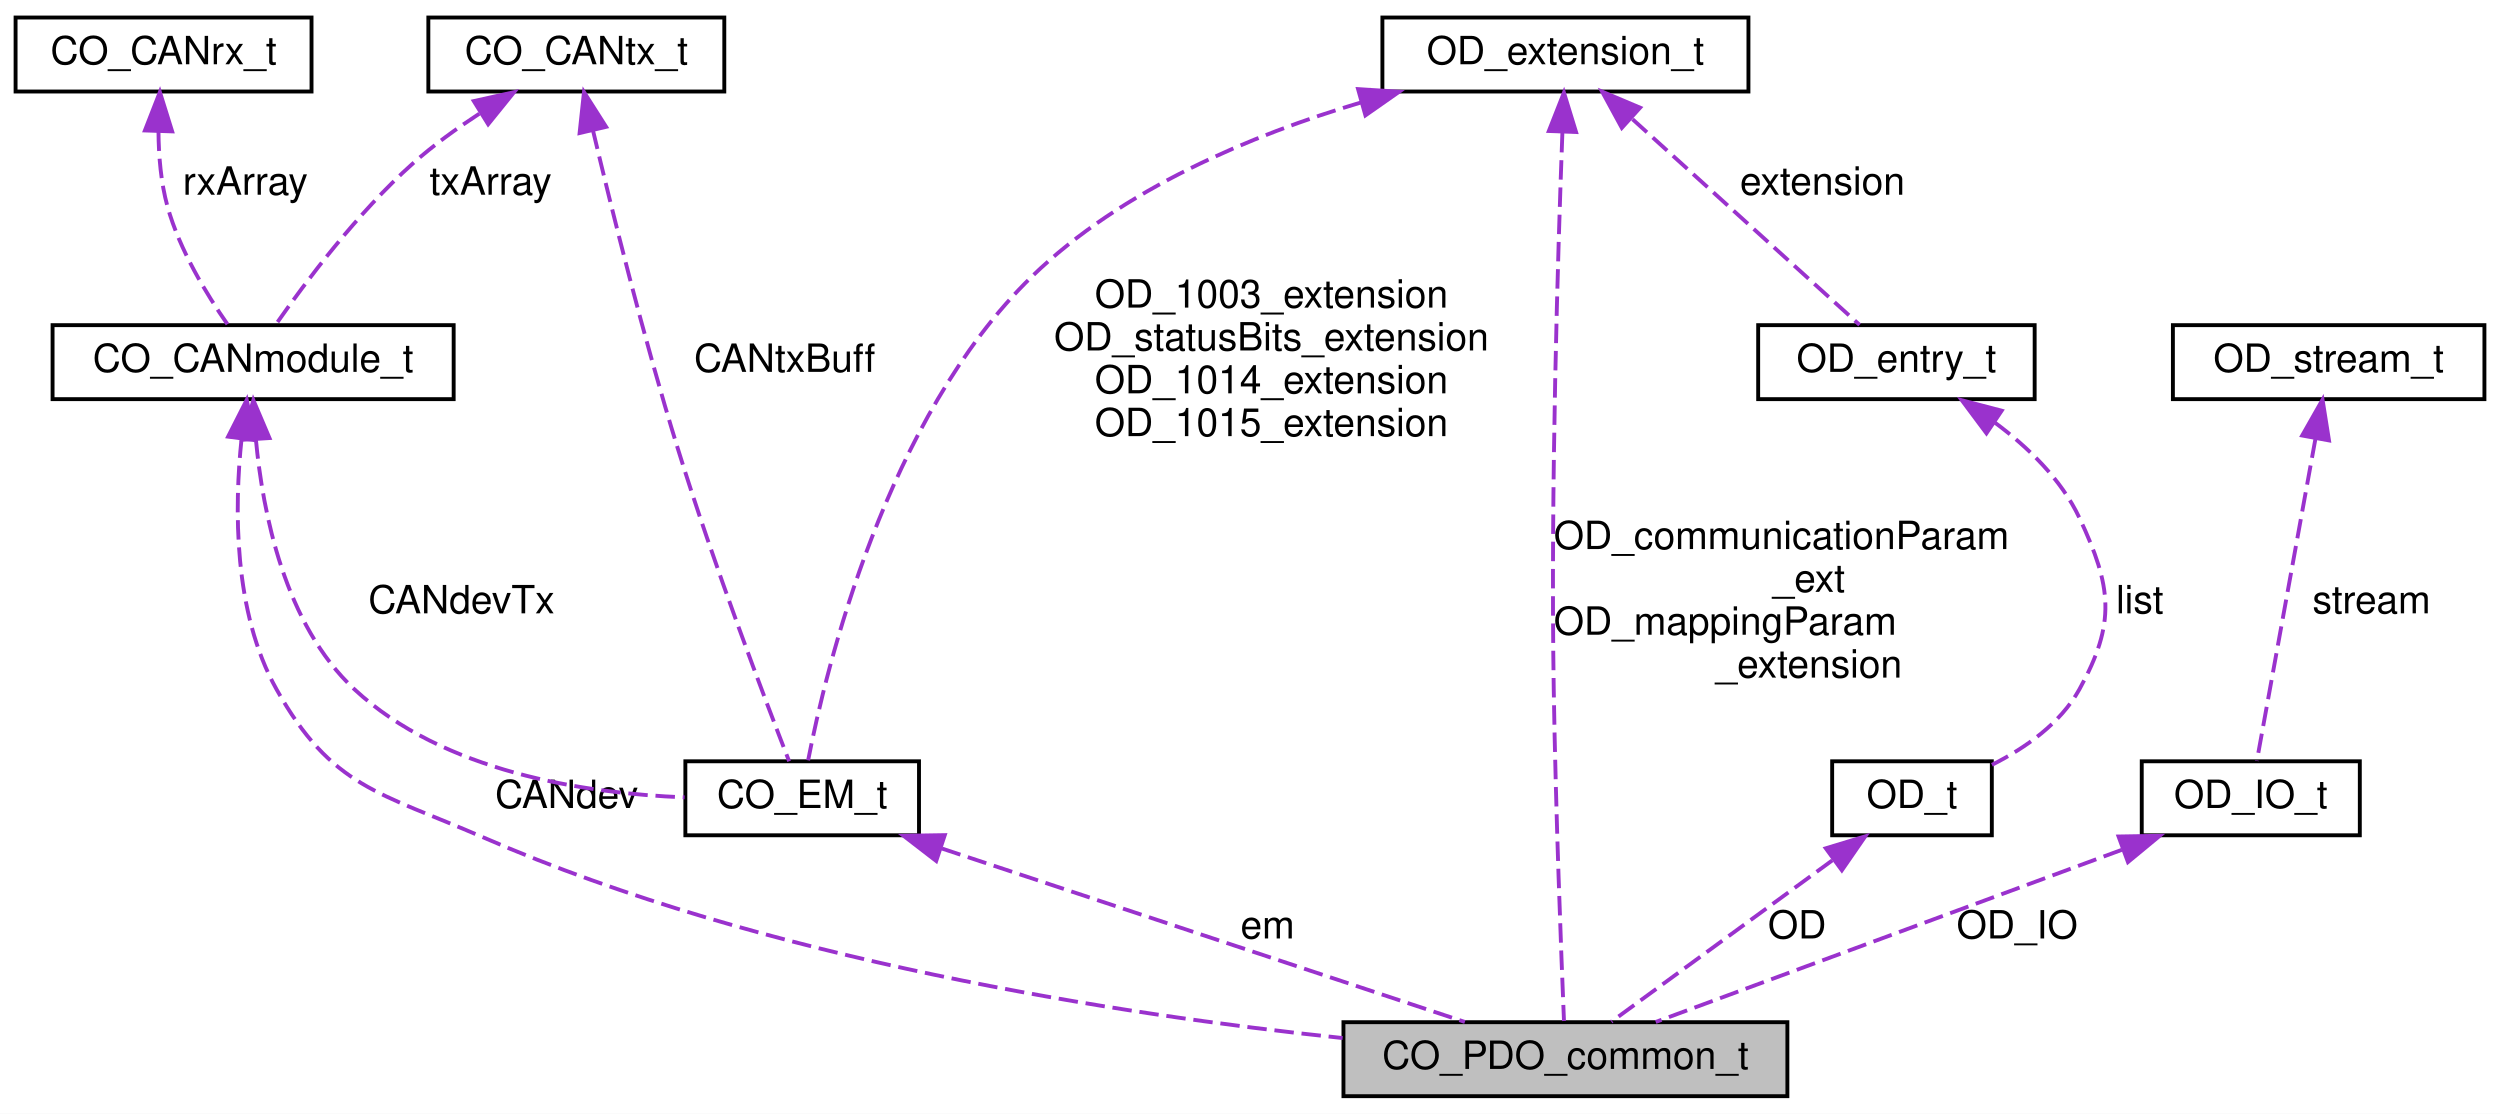
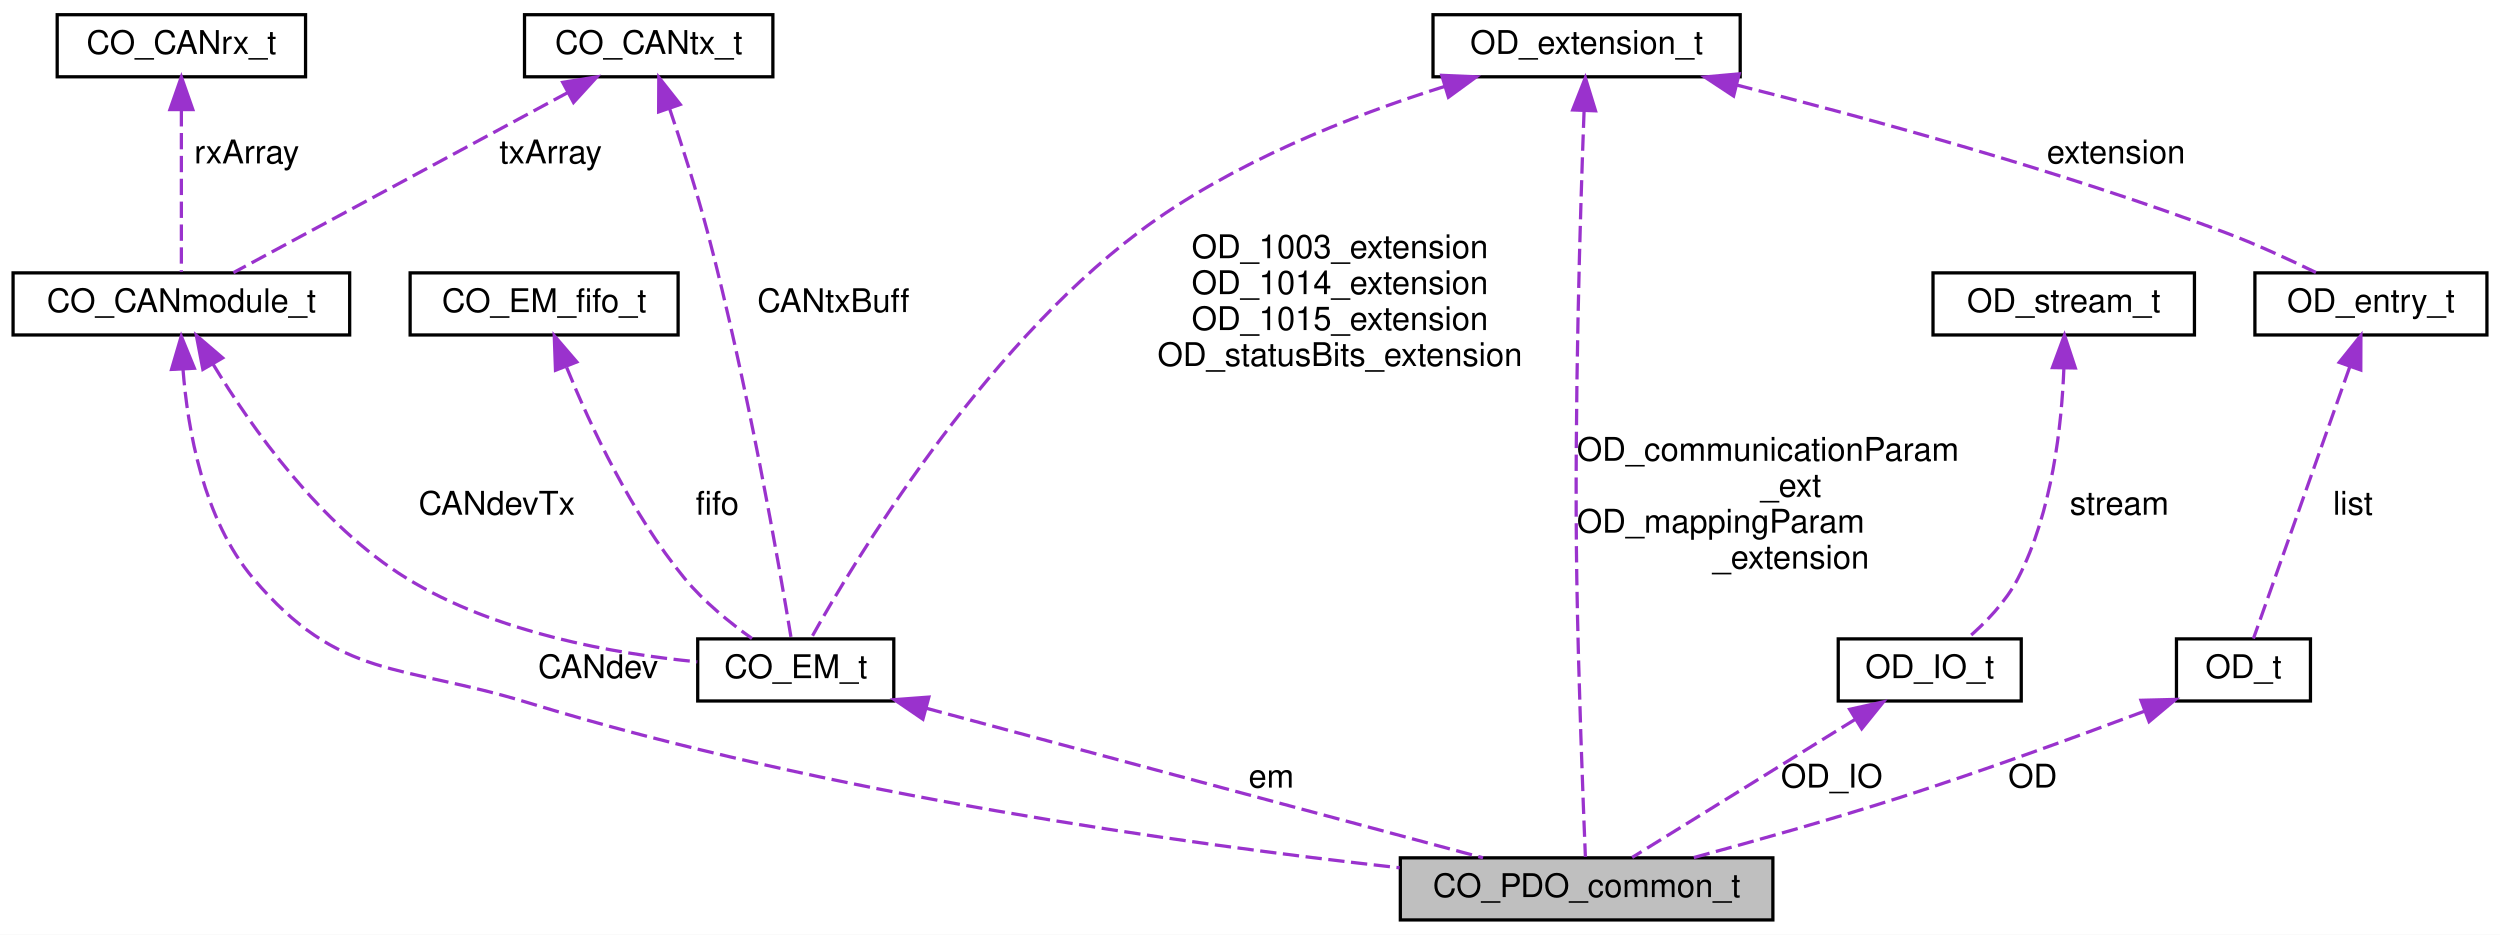
- <svg xmlns="http://www.w3.org/2000/svg" xmlns:xlink="http://www.w3.org/1999/xlink" width="642pt" height="286pt" viewBox="0.00 0.00 642.00 286.00">
+ <svg xmlns="http://www.w3.org/2000/svg" xmlns:xlink="http://www.w3.org/1999/xlink" width="765pt" height="286pt" viewBox="0.00 0.00 765.00 286.00">
  <g id="graph0" class="graph" transform="scale(1 1) rotate(0) translate(4 282)">
-     <polygon fill="white" stroke="transparent" points="-4,4 -4,-282 638,-282 638,4 -4,4" />
+     <polygon fill="white" stroke="transparent" points="-4,4 -4,-282 761,-282 761,4 -4,4" />
    <g id="node1" class="node">
      <g id="a_node1">
        <a xlink:title="PDO object, common properties.">
-           <polygon fill="#bfbfbf" stroke="black" points="341,-0.5 341,-19.5 455,-19.5 455,-0.5 341,-0.5" />
-           <text text-anchor="middle" x="398" y="-7.5" font-family="Helvetica,sans-Serif" font-size="10.00">CO_PDO_common_t</text>
+           <polygon fill="#bfbfbf" stroke="black" points="424.5,-0.5 424.5,-19.5 538.5,-19.5 538.5,-0.5 424.5,-0.5" />
+           <text text-anchor="middle" x="481.5" y="-7.5" font-family="Helvetica,sans-Serif" font-size="10.00">CO_PDO_common_t</text>
        </a>
      </g>
    </g>
    <g id="node2" class="node">
      <g id="a_node2">
        <a xlink:href="structCO__EM__t.html" target="_top" xlink:title="Emergency object.">
-           <polygon fill="white" stroke="black" points="172,-67.5 172,-86.5 232,-86.5 232,-67.5 172,-67.5" />
-           <text text-anchor="middle" x="202" y="-74.5" font-family="Helvetica,sans-Serif" font-size="10.00">CO_EM_t</text>
+           <polygon fill="white" stroke="black" points="209.5,-67.5 209.5,-86.5 269.5,-86.5 269.5,-67.5 209.5,-67.5" />
+           <text text-anchor="middle" x="239.5" y="-74.5" font-family="Helvetica,sans-Serif" font-size="10.00">CO_EM_t</text>
        </a>
      </g>
    </g>
    <g id="edge1" class="edge">
-       <path fill="none" stroke="#9a32cd" stroke-dasharray="5,2" d="M237.88,-64.1C276.74,-51.21 337.77,-30.97 372.18,-19.56" />
-       <polygon fill="#9a32cd" stroke="#9a32cd" points="236.42,-60.9 228.03,-67.37 238.62,-67.54 236.42,-60.9" />
-       <text text-anchor="middle" x="321.5" y="-41" font-family="Helvetica,sans-Serif" font-size="10.00"> em</text>
+       <path fill="none" stroke="#9a32cd" stroke-dasharray="5,2" d="M279.34,-65.3C327.06,-52.48 406.03,-31.27 449.81,-19.51" />
+       <polygon fill="#9a32cd" stroke="#9a32cd" points="278.41,-61.92 269.66,-67.9 280.23,-68.69 278.41,-61.92" />
+       <text text-anchor="middle" x="385" y="-41" font-family="Helvetica,sans-Serif" font-size="10.00"> em</text>
    </g>
    <g id="node3" class="node">
      <g id="a_node3">
-         <a xlink:href="structCO__CANtx__t.html" target="_top" xlink:title="Configuration object for CAN transmit message for specific CANopenNode Object.">
-           <polygon fill="white" stroke="black" points="106,-258.5 106,-277.5 182,-277.5 182,-258.5 106,-258.5" />
-           <text text-anchor="middle" x="144" y="-265.5" font-family="Helvetica,sans-Serif" font-size="10.00">CO_CANtx_t</text>
+         <a xlink:href="structCO__EM__fifo__t.html" target="_top" xlink:title="Fifo buffer for emergency producer and error history.">
+           <polygon fill="white" stroke="black" points="121.5,-179.5 121.5,-198.5 203.5,-198.5 203.5,-179.5 121.5,-179.5" />
+           <text text-anchor="middle" x="162.5" y="-186.5" font-family="Helvetica,sans-Serif" font-size="10.00">CO_EM_fifo_t</text>
        </a>
      </g>
    </g>
    <g id="edge2" class="edge">
-       <path fill="none" stroke="#9a32cd" stroke-dasharray="5,2" d="M148.25,-248.62C153.03,-228.46 161.28,-195.2 170,-167 179.26,-137.04 192.52,-102.24 198.65,-86.5" />
-       <polygon fill="#9a32cd" stroke="#9a32cd" points="144.84,-247.83 145.97,-258.36 151.65,-249.43 144.84,-247.83" />
-       <text text-anchor="middle" x="197.5" y="-186.5" font-family="Helvetica,sans-Serif" font-size="10.00"> CANtxBuff</text>
+       <path fill="none" stroke="#9a32cd" stroke-dasharray="5,2" d="M169.39,-169.58C176.61,-151.83 189.18,-124.82 205.5,-105 211.35,-97.9 219.34,-91.44 226.11,-86.61" />
+       <polygon fill="#9a32cd" stroke="#9a32cd" points="165.98,-168.7 165.6,-179.29 172.5,-171.25 165.98,-168.7" />
+       <text text-anchor="middle" x="215.5" y="-124.5" font-family="Helvetica,sans-Serif" font-size="10.00"> fifo</text>
    </g>
    <g id="node4" class="node">
      <g id="a_node4">
-         <a xlink:href="structCO__CANmodule__t.html" target="_top" xlink:title="Complete CAN module object.">
-           <polygon fill="white" stroke="black" points="9.5,-179.5 9.5,-198.5 112.5,-198.5 112.5,-179.5 9.5,-179.5" />
-           <text text-anchor="middle" x="61" y="-186.5" font-family="Helvetica,sans-Serif" font-size="10.00">CO_CANmodule_t</text>
+         <a xlink:href="structCO__CANtx__t.html" target="_top" xlink:title="Configuration object for CAN transmit message for specific CANopenNode Object.">
+           <polygon fill="white" stroke="black" points="156.5,-258.5 156.5,-277.5 232.5,-277.5 232.5,-258.5 156.5,-258.5" />
+           <text text-anchor="middle" x="194.5" y="-265.5" font-family="Helvetica,sans-Serif" font-size="10.00">CO_CANtx_t</text>
        </a>
      </g>
    </g>
-     <g id="edge4" class="edge">
-       <path fill="none" stroke="#9a32cd" stroke-dasharray="5,2" d="M119.1,-252.81C113.23,-248.99 107.18,-244.62 102,-240 87.75,-227.31 74.35,-209.42 66.95,-198.84" />
-       <polygon fill="#9a32cd" stroke="#9a32cd" points="117.67,-256.04 128.02,-258.33 121.36,-250.09 117.67,-256.04" />
-       <text text-anchor="middle" x="122" y="-232" font-family="Helvetica,sans-Serif" font-size="10.00"> txArray</text>
-     </g>
-     <g id="edge9" class="edge">
-       <path fill="none" stroke="#9a32cd" stroke-dasharray="5,2" d="M58.04,-169.39C56.17,-151.67 55.89,-124.84 67,-105 81.16,-79.71 93.42,-78.56 120,-67 192.34,-35.52 283.05,-21.51 340.78,-15.43" />
-       <polygon fill="#9a32cd" stroke="#9a32cd" points="54.57,-169.87 59.36,-179.32 61.51,-168.95 54.57,-169.87" />
-       <text text-anchor="middle" x="141.5" y="-74.5" font-family="Helvetica,sans-Serif" font-size="10.00"> CANdev</text>
-     </g>
    <g id="edge3" class="edge">
-       <path fill="none" stroke="#9a32cd" stroke-dasharray="5,2" d="M61.71,-169.18C63.47,-150.26 69.15,-121.59 87,-105 109.83,-83.78 146.09,-78.24 171.79,-77.24" />
-       <polygon fill="#9a32cd" stroke="#9a32cd" points="58.21,-169.06 61.06,-179.26 65.2,-169.51 58.21,-169.06" />
-       <text text-anchor="middle" x="114.5" y="-124.5" font-family="Helvetica,sans-Serif" font-size="10.00"> CANdevTx</text>
+       <path fill="none" stroke="#9a32cd" stroke-dasharray="5,2" d="M200.9,-248.73C204.58,-237.85 209.13,-223.73 212.5,-211 224.74,-164.76 234.55,-108.23 238.08,-86.8" />
+       <polygon fill="#9a32cd" stroke="#9a32cd" points="197.54,-247.76 197.59,-258.35 204.16,-250.04 197.54,-247.76" />
+       <text text-anchor="middle" x="251" y="-186.5" font-family="Helvetica,sans-Serif" font-size="10.00"> CANtxBuff</text>
    </g>
    <g id="node5" class="node">
      <g id="a_node5">
-         <a xlink:href="structCO__CANrx__t.html" target="_top" xlink:title="Configuration object for CAN received message for specific CANopenNode Object.">
-           <polygon fill="white" stroke="black" points="0,-258.5 0,-277.5 76,-277.5 76,-258.5 0,-258.5" />
-           <text text-anchor="middle" x="38" y="-265.5" font-family="Helvetica,sans-Serif" font-size="10.00">CO_CANrx_t</text>
+         <a xlink:href="structCO__CANmodule__t.html" target="_top" xlink:title="Complete CAN module object.">
+           <polygon fill="white" stroke="black" points="0,-179.5 0,-198.5 103,-198.5 103,-179.5 0,-179.5" />
+           <text text-anchor="middle" x="51.5" y="-186.5" font-family="Helvetica,sans-Serif" font-size="10.00">CO_CANmodule_t</text>
        </a>
      </g>
    </g>
    <g id="edge5" class="edge">
-       <path fill="none" stroke="#9a32cd" stroke-dasharray="5,2" d="M36.7,-248.23C36.74,-242.01 37.31,-235.12 39,-229 42.11,-217.76 49.13,-206.3 54.41,-198.74" />
-       <polygon fill="#9a32cd" stroke="#9a32cd" points="33.21,-248.5 37.06,-258.37 40.21,-248.26 33.21,-248.5" />
-       <text text-anchor="middle" x="59" y="-232" font-family="Helvetica,sans-Serif" font-size="10.00"> rxArray</text>
+       <path fill="none" stroke="#9a32cd" stroke-dasharray="5,2" d="M169.83,-253.72C140.46,-237.9 92.27,-211.95 67.42,-198.57" />
+       <polygon fill="#9a32cd" stroke="#9a32cd" points="168.19,-256.81 178.65,-258.47 171.5,-250.64 168.19,-256.81" />
+       <text text-anchor="middle" x="164.5" y="-232" font-family="Helvetica,sans-Serif" font-size="10.00"> txArray</text>
+     </g>
+     <g id="edge10" class="edge">
+       <path fill="none" stroke="#9a32cd" stroke-dasharray="5,2" d="M51.99,-169.07C53.41,-150.73 58.18,-123.09 73.5,-105 99.98,-73.73 118.33,-79.03 157.5,-67 248.63,-39.01 358.74,-23.71 424.29,-16.45" />
+       <polygon fill="#9a32cd" stroke="#9a32cd" points="48.49,-168.96 51.47,-179.13 55.48,-169.32 48.49,-168.96" />
+       <text text-anchor="middle" x="179" y="-74.5" font-family="Helvetica,sans-Serif" font-size="10.00"> CANdev</text>
+     </g>
+     <g id="edge4" class="edge">
+       <path fill="none" stroke="#9a32cd" stroke-dasharray="5,2" d="M61.24,-170.49C72.83,-151.35 93.98,-121.27 120.5,-105 147.68,-88.33 184.03,-81.93 209.37,-79.48" />
+       <polygon fill="#9a32cd" stroke="#9a32cd" points="58.08,-168.96 56.08,-179.36 64.13,-172.48 58.08,-168.96" />
+       <text text-anchor="middle" x="148" y="-124.5" font-family="Helvetica,sans-Serif" font-size="10.00"> CANdevTx</text>
    </g>
    <g id="node6" class="node">
      <g id="a_node6">
+         <a xlink:href="structCO__CANrx__t.html" target="_top" xlink:title="Configuration object for CAN received message for specific CANopenNode Object.">
+           <polygon fill="white" stroke="black" points="13.5,-258.5 13.5,-277.5 89.5,-277.5 89.5,-258.5 13.5,-258.5" />
+           <text text-anchor="middle" x="51.5" y="-265.5" font-family="Helvetica,sans-Serif" font-size="10.00">CO_CANrx_t</text>
+         </a>
+       </g>
+     </g>
+     <g id="edge6" class="edge">
+       <path fill="none" stroke="#9a32cd" stroke-dasharray="5,2" d="M51.5,-248.31C51.5,-232.59 51.5,-210.81 51.5,-198.81" />
+       <polygon fill="#9a32cd" stroke="#9a32cd" points="48,-248.47 51.5,-258.47 55,-248.47 48,-248.47" />
+       <text text-anchor="middle" x="71.5" y="-232" font-family="Helvetica,sans-Serif" font-size="10.00"> rxArray</text>
+     </g>
+     <g id="node7" class="node">
+       <g id="a_node7">
        <a xlink:href="structOD__extension__t.html" target="_top" xlink:title="Extension of OD object, which can optionally be specified by application in initialization phase with...">
-           <polygon fill="white" stroke="black" points="351,-258.5 351,-277.5 445,-277.5 445,-258.5 351,-258.5" />
-           <text text-anchor="middle" x="398" y="-265.5" font-family="Helvetica,sans-Serif" font-size="10.00">OD_extension_t</text>
+           <polygon fill="white" stroke="black" points="434.5,-258.5 434.5,-277.5 528.5,-277.5 528.5,-258.5 434.5,-258.5" />
+           <text text-anchor="middle" x="481.5" y="-265.5" font-family="Helvetica,sans-Serif" font-size="10.00">OD_extension_t</text>
+         </a>
+       </g>
+     </g>
+     <g id="edge14" class="edge">
+       <path fill="none" stroke="#9a32cd" stroke-dasharray="5,2" d="M480.72,-247.86C479.58,-217.55 477.68,-156.65 478.5,-105 479,-73.65 480.44,-36.45 481.13,-19.81" />
+       <polygon fill="#9a32cd" stroke="#9a32cd" points="477.24,-248.36 481.12,-258.22 484.23,-248.09 477.24,-248.36" />
+       <text text-anchor="start" x="478.5" y="-141" font-family="Helvetica,sans-Serif" font-size="10.00"> OD_communicationParam</text>
+       <text text-anchor="middle" x="544" y="-130" font-family="Helvetica,sans-Serif" font-size="10.00">_ext</text>
+       <text text-anchor="start" x="478.5" y="-119" font-family="Helvetica,sans-Serif" font-size="10.00">OD_mappingParam</text>
+       <text text-anchor="middle" x="544" y="-108" font-family="Helvetica,sans-Serif" font-size="10.00">_extension</text>
+     </g>
+     <g id="edge7" class="edge">
+       <path fill="none" stroke="#9a32cd" stroke-dasharray="5,2" d="M438.08,-255.56C409.57,-246.6 372.5,-232.08 344.5,-211 295.85,-174.38 257.22,-110.02 244.22,-86.73" />
+       <polygon fill="#9a32cd" stroke="#9a32cd" points="437.19,-258.95 447.78,-258.5 439.22,-252.25 437.19,-258.95" />
+       <text text-anchor="middle" x="406" y="-203" font-family="Helvetica,sans-Serif" font-size="10.00"> OD_1003_extension</text>
+       <text text-anchor="middle" x="406" y="-192" font-family="Helvetica,sans-Serif" font-size="10.00">OD_1014_extension</text>
+       <text text-anchor="middle" x="406" y="-181" font-family="Helvetica,sans-Serif" font-size="10.00">OD_1015_extension</text>
+       <text text-anchor="middle" x="406" y="-170" font-family="Helvetica,sans-Serif" font-size="10.00">OD_statusBits_extension</text>
+     </g>
+     <g id="node11" class="node">
+       <g id="a_node11">
+         <a xlink:href="structOD__entry__t.html" target="_top" xlink:title="Object Dictionary entry for one OD object.">
+           <polygon fill="white" stroke="black" points="686,-179.5 686,-198.5 757,-198.5 757,-179.5 686,-179.5" />
+           <text text-anchor="middle" x="721.5" y="-186.5" font-family="Helvetica,sans-Serif" font-size="10.00">OD_entry_t</text>
        </a>
      </g>
    </g>
    <g id="edge13" class="edge">
-       <path fill="none" stroke="#9a32cd" stroke-dasharray="5,2" d="M397.22,-247.86C396.08,-217.55 394.18,-156.65 395,-105 395.5,-73.65 396.94,-36.45 397.63,-19.81" />
-       <polygon fill="#9a32cd" stroke="#9a32cd" points="393.74,-248.36 397.62,-258.22 400.73,-248.09 393.74,-248.36" />
-       <text text-anchor="start" x="395" y="-141" font-family="Helvetica,sans-Serif" font-size="10.00"> OD_communicationParam</text>
-       <text text-anchor="middle" x="460.5" y="-130" font-family="Helvetica,sans-Serif" font-size="10.00">_ext</text>
-       <text text-anchor="start" x="395" y="-119" font-family="Helvetica,sans-Serif" font-size="10.00">OD_mappingParam</text>
-       <text text-anchor="middle" x="460.5" y="-108" font-family="Helvetica,sans-Serif" font-size="10.00">_extension</text>
-     </g>
-     <g id="edge6" class="edge">
-       <path fill="none" stroke="#9a32cd" stroke-dasharray="5,2" d="M345.65,-255.73C317.61,-247.4 284.17,-233.5 261,-211 223.49,-174.58 208.06,-110.1 203.53,-86.75" />
-       <polygon fill="#9a32cd" stroke="#9a32cd" points="344.75,-259.11 355.32,-258.45 346.64,-252.37 344.75,-259.11" />
-       <text text-anchor="middle" x="322.5" y="-203" font-family="Helvetica,sans-Serif" font-size="10.00"> OD_1003_extension</text>
-       <text text-anchor="middle" x="322.5" y="-192" font-family="Helvetica,sans-Serif" font-size="10.00">OD_statusBits_extension</text>
-       <text text-anchor="middle" x="322.5" y="-181" font-family="Helvetica,sans-Serif" font-size="10.00">OD_1014_extension</text>
-       <text text-anchor="middle" x="322.5" y="-170" font-family="Helvetica,sans-Serif" font-size="10.00">OD_1015_extension</text>
-     </g>
-     <g id="node10" class="node">
-       <g id="a_node10">
-         <a xlink:href="structOD__entry__t.html" target="_top" xlink:title="Object Dictionary entry for one OD object.">
-           <polygon fill="white" stroke="black" points="447.5,-179.5 447.5,-198.5 518.5,-198.5 518.5,-179.5 447.5,-179.5" />
-           <text text-anchor="middle" x="483" y="-186.5" font-family="Helvetica,sans-Serif" font-size="10.00">OD_entry_t</text>
-         </a>
-       </g>
-     </g>
-     <g id="edge12" class="edge">
-       <path fill="none" stroke="#9a32cd" stroke-dasharray="5,2" d="M415.23,-251.39C432.82,-235.46 459.47,-211.32 473.54,-198.57" />
-       <polygon fill="#9a32cd" stroke="#9a32cd" points="412.48,-249.16 407.42,-258.47 417.18,-254.35 412.48,-249.16" />
-       <text text-anchor="middle" x="464" y="-232" font-family="Helvetica,sans-Serif" font-size="10.00"> extension</text>
-     </g>
-     <g id="node7" class="node">
-       <g id="a_node7">
-         <a xlink:href="structOD__IO__t.html" target="_top" xlink:title="Structure for input / output on the OD variable.">
-           <polygon fill="white" stroke="black" points="546,-67.5 546,-86.5 602,-86.5 602,-67.5 546,-67.5" />
-           <text text-anchor="middle" x="574" y="-74.5" font-family="Helvetica,sans-Serif" font-size="10.00">OD_IO_t</text>
-         </a>
-       </g>
-     </g>
-     <g id="edge7" class="edge">
-       <path fill="none" stroke="#9a32cd" stroke-dasharray="5,2" d="M540.89,-63.77C505.96,-50.87 451.82,-30.88 421.19,-19.56" />
-       <polygon fill="#9a32cd" stroke="#9a32cd" points="540.04,-67.19 550.63,-67.37 542.46,-60.62 540.04,-67.19" />
-       <text text-anchor="middle" x="514" y="-41" font-family="Helvetica,sans-Serif" font-size="10.00"> OD_IO</text>
+       <path fill="none" stroke="#9a32cd" stroke-dasharray="5,2" d="M527.35,-256C567.29,-245.92 626.47,-229.72 676.5,-211 686.03,-207.43 696.33,-202.69 704.67,-198.62" />
+       <polygon fill="#9a32cd" stroke="#9a32cd" points="526.48,-252.61 517.63,-258.44 528.18,-259.4 526.48,-252.61" />
+       <text text-anchor="middle" x="643.5" y="-232" font-family="Helvetica,sans-Serif" font-size="10.00"> extension</text>
    </g>
    <g id="node8" class="node">
      <g id="a_node8">
-         <a xlink:href="structOD__stream__t.html" target="_top" xlink:title="IO stream structure, used for read/write access to OD variable, part of OD_IO_t.">
-           <polygon fill="white" stroke="black" points="554,-179.5 554,-198.5 634,-198.5 634,-179.5 554,-179.5" />
-           <text text-anchor="middle" x="594" y="-186.5" font-family="Helvetica,sans-Serif" font-size="10.00">OD_stream_t</text>
+         <a xlink:href="structOD__IO__t.html" target="_top" xlink:title="Structure for input / output on the OD variable.">
+           <polygon fill="white" stroke="black" points="558.5,-67.5 558.5,-86.5 614.5,-86.5 614.5,-67.5 558.5,-67.5" />
+           <text text-anchor="middle" x="586.5" y="-74.5" font-family="Helvetica,sans-Serif" font-size="10.00">OD_IO_t</text>
        </a>
      </g>
    </g>
    <g id="edge8" class="edge">
-       <path fill="none" stroke="#9a32cd" stroke-dasharray="5,2" d="M590.61,-169.35C586.23,-145.25 578.78,-104.31 575.56,-86.59" />
-       <polygon fill="#9a32cd" stroke="#9a32cd" points="587.2,-170.16 592.43,-179.37 594.09,-168.9 587.2,-170.16" />
-       <text text-anchor="middle" x="605" y="-124.5" font-family="Helvetica,sans-Serif" font-size="10.00"> stream</text>
+       <path fill="none" stroke="#9a32cd" stroke-dasharray="5,2" d="M563.79,-61.94C543,-49.07 512.88,-30.43 495.44,-19.63" />
+       <polygon fill="#9a32cd" stroke="#9a32cd" points="561.99,-64.95 572.34,-67.23 565.68,-58.99 561.99,-64.95" />
+       <text text-anchor="middle" x="556.5" y="-41" font-family="Helvetica,sans-Serif" font-size="10.00"> OD_IO</text>
    </g>
    <g id="node9" class="node">
      <g id="a_node9">
-         <a xlink:href="structOD__t.html" target="_top" xlink:title="Object Dictionary.">
-           <polygon fill="white" stroke="black" points="466.5,-67.5 466.5,-86.5 507.5,-86.5 507.5,-67.5 466.5,-67.5" />
-           <text text-anchor="middle" x="487" y="-74.5" font-family="Helvetica,sans-Serif" font-size="10.00">OD_t</text>
+         <a xlink:href="structOD__stream__t.html" target="_top" xlink:title="IO stream structure, used for read/write access to OD variable, part of OD_IO_t.">
+           <polygon fill="white" stroke="black" points="587.5,-179.5 587.5,-198.5 667.5,-198.5 667.5,-179.5 587.5,-179.5" />
+           <text text-anchor="middle" x="627.5" y="-186.5" font-family="Helvetica,sans-Serif" font-size="10.00">OD_stream_t</text>
        </a>
      </g>
    </g>
-     <g id="edge10" class="edge">
-       <path fill="none" stroke="#9a32cd" stroke-dasharray="5,2" d="M466.55,-61.07C448.99,-48.24 424.27,-30.19 409.81,-19.63" />
-       <polygon fill="#9a32cd" stroke="#9a32cd" points="464.86,-64.16 475,-67.23 468.99,-58.51 464.86,-64.16" />
-       <text text-anchor="middle" x="457.5" y="-41" font-family="Helvetica,sans-Serif" font-size="10.00"> OD</text>
+     <g id="edge9" class="edge">
+       <path fill="none" stroke="#9a32cd" stroke-dasharray="5,2" d="M627.55,-169.4C626.89,-151.88 624,-125.35 613.5,-105 609.79,-97.81 603.49,-91.34 597.9,-86.54" />
+       <polygon fill="#9a32cd" stroke="#9a32cd" points="624.05,-169.52 627.73,-179.46 631.05,-169.4 624.05,-169.52" />
+       <text text-anchor="middle" x="644.5" y="-124.5" font-family="Helvetica,sans-Serif" font-size="10.00"> stream</text>
+     </g>
+     <g id="node10" class="node">
+       <g id="a_node10">
+         <a xlink:href="structOD__t.html" target="_top" xlink:title="Object Dictionary.">
+           <polygon fill="white" stroke="black" points="662,-67.5 662,-86.5 703,-86.5 703,-67.5 662,-67.5" />
+           <text text-anchor="middle" x="682.5" y="-74.5" font-family="Helvetica,sans-Serif" font-size="10.00">OD_t</text>
+         </a>
+       </g>
    </g>
    <g id="edge11" class="edge">
-       <path fill="none" stroke="#9a32cd" stroke-dasharray="5,2" d="M508.2,-173.54C516.76,-167.21 525.33,-158.93 530,-149 538.31,-131.3 539.46,-122.11 530,-105 525.14,-96.21 516.08,-89.89 507.53,-85.59" />
-       <polygon fill="#9a32cd" stroke="#9a32cd" points="506.12,-170.73 499.79,-179.22 510.03,-176.53 506.12,-170.73" />
-       <text text-anchor="middle" x="545.5" y="-124.5" font-family="Helvetica,sans-Serif" font-size="10.00"> list</text>
+       <path fill="none" stroke="#9a32cd" stroke-dasharray="5,2" d="M652.15,-64.35C631.29,-56.51 602.88,-46.15 577.5,-38 556.56,-31.28 532.77,-24.58 514.11,-19.54" />
+       <polygon fill="#9a32cd" stroke="#9a32cd" points="651.14,-67.71 661.74,-67.98 653.62,-61.17 651.14,-67.71" />
+       <text text-anchor="middle" x="618" y="-41" font-family="Helvetica,sans-Serif" font-size="10.00"> OD</text>
+     </g>
+     <g id="edge12" class="edge">
+       <path fill="none" stroke="#9a32cd" stroke-dasharray="5,2" d="M715,-169.67C706.48,-145.62 691.86,-104.39 685.55,-86.59" />
+       <polygon fill="#9a32cd" stroke="#9a32cd" points="711.8,-171.11 718.44,-179.37 718.4,-168.77 711.8,-171.11" />
+       <text text-anchor="middle" x="716" y="-124.5" font-family="Helvetica,sans-Serif" font-size="10.00"> list</text>
    </g>
  </g>
</svg>
